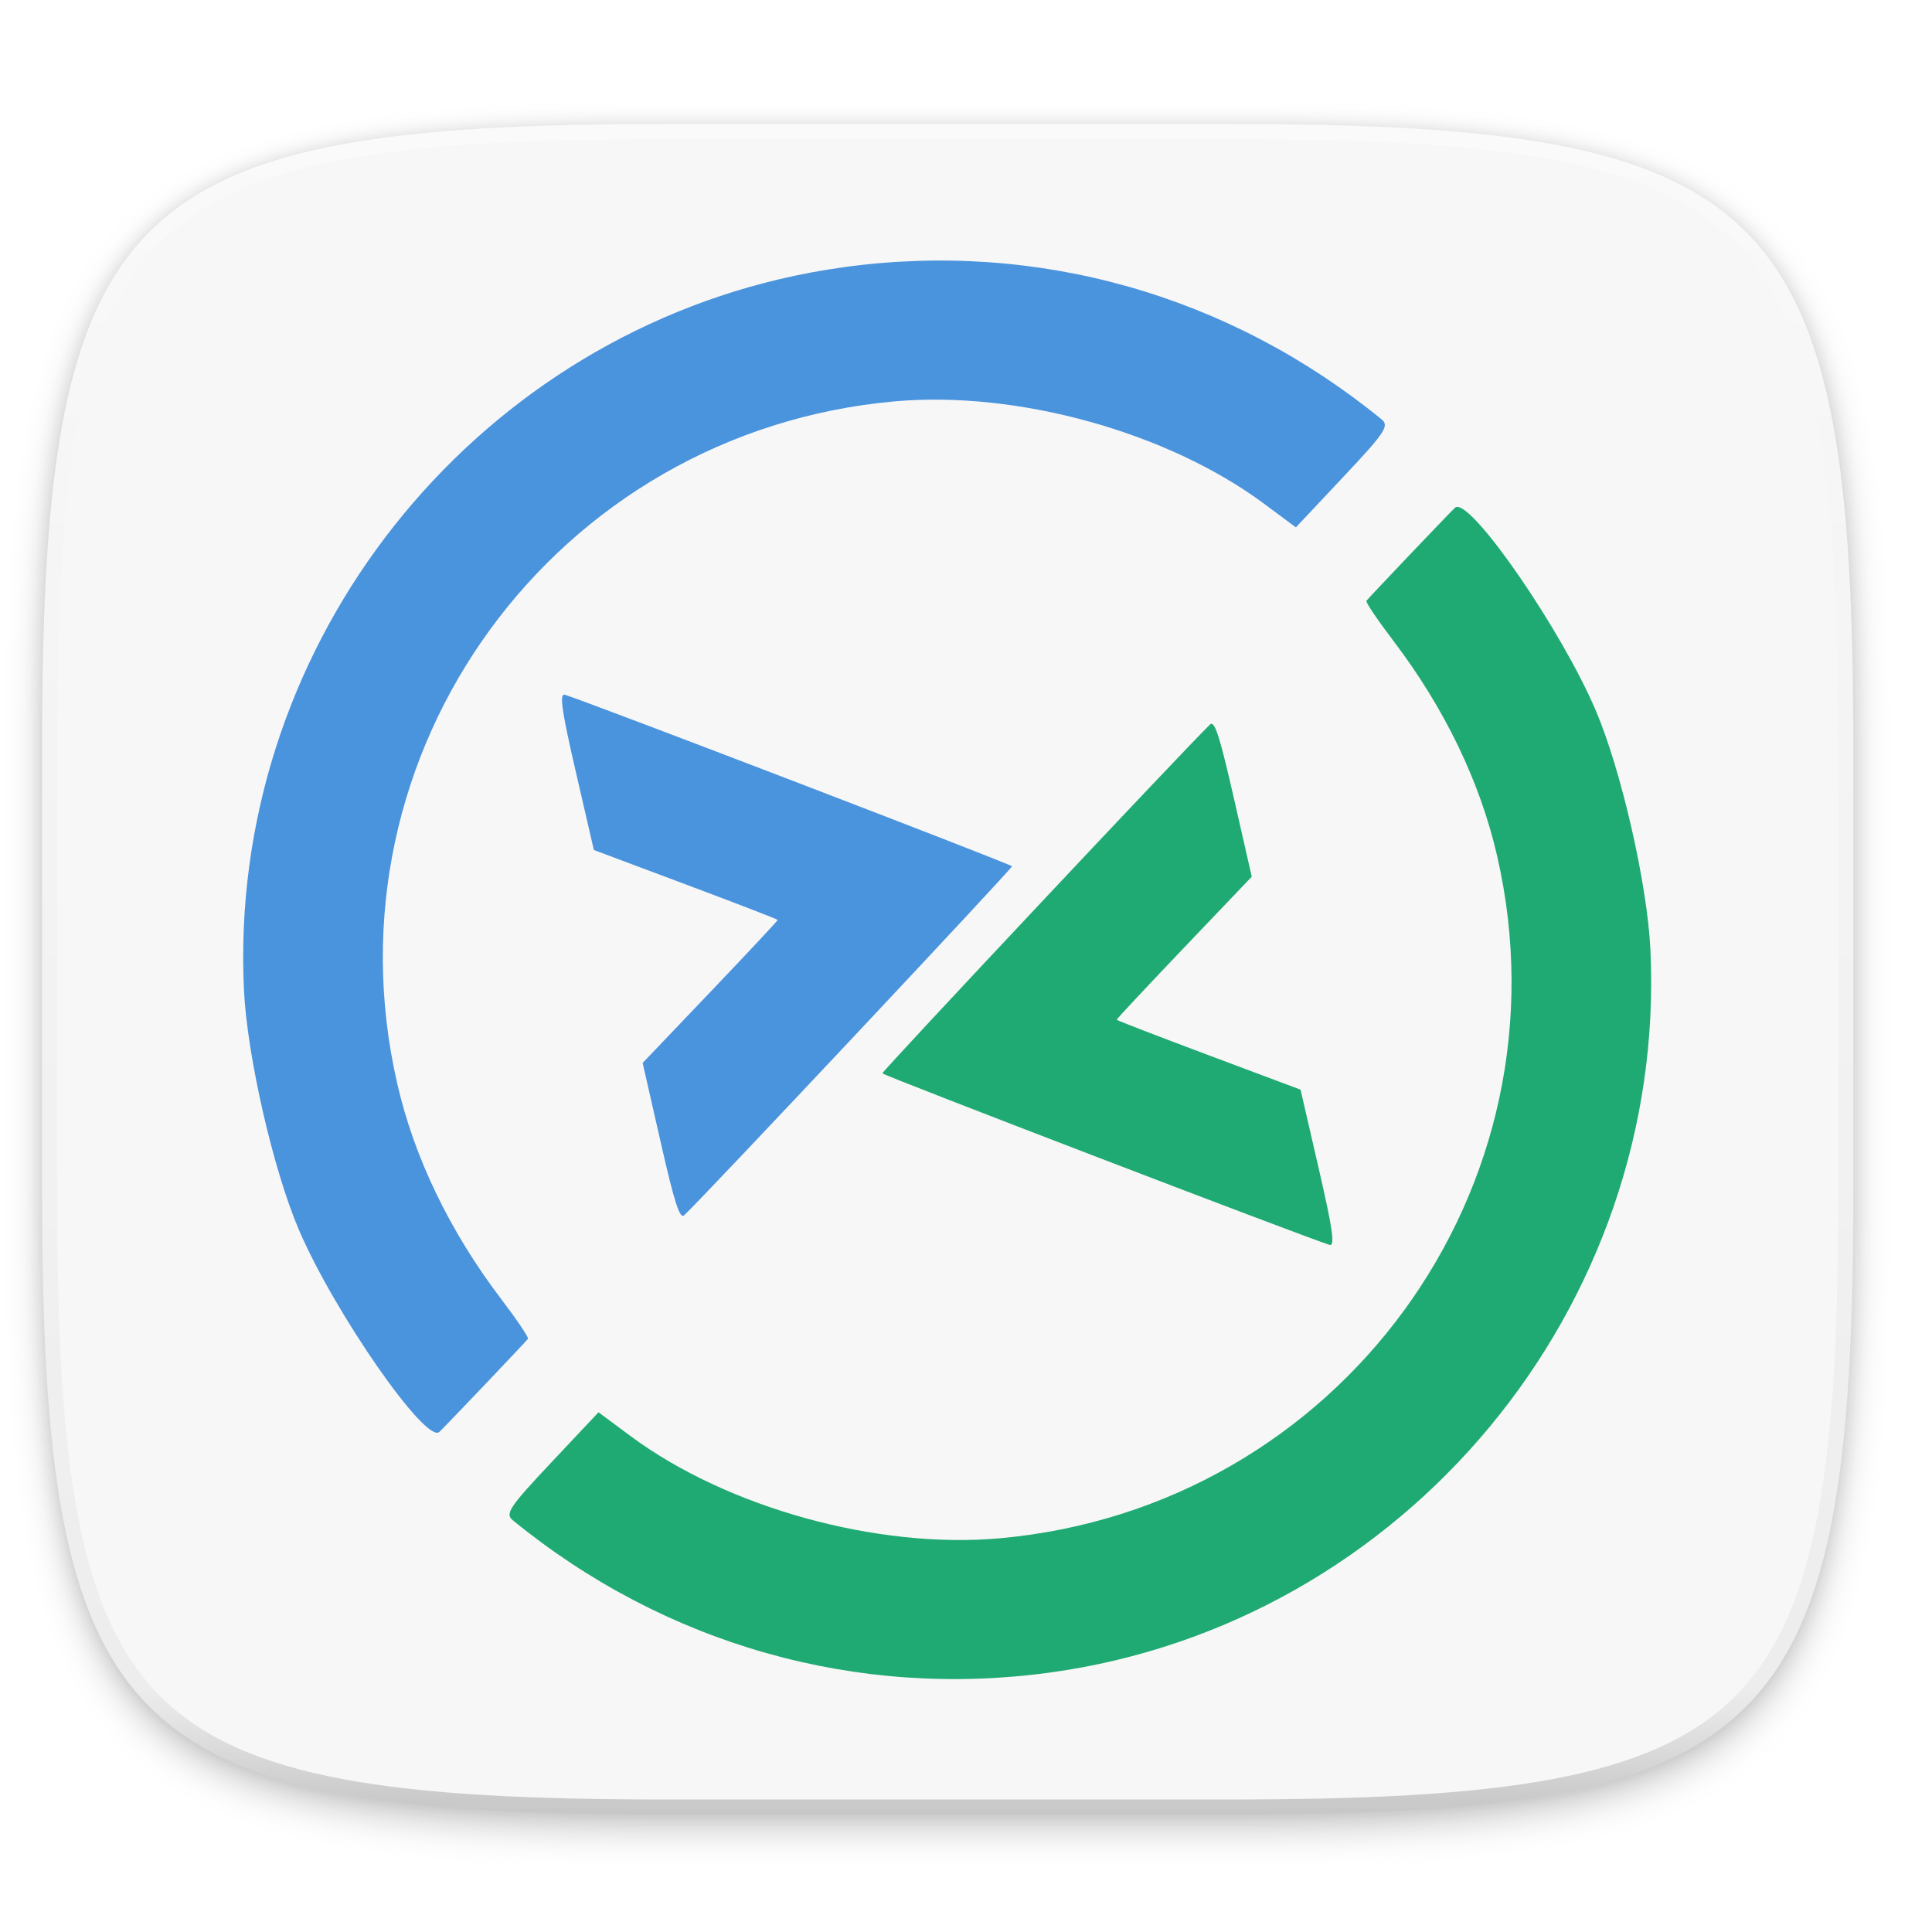
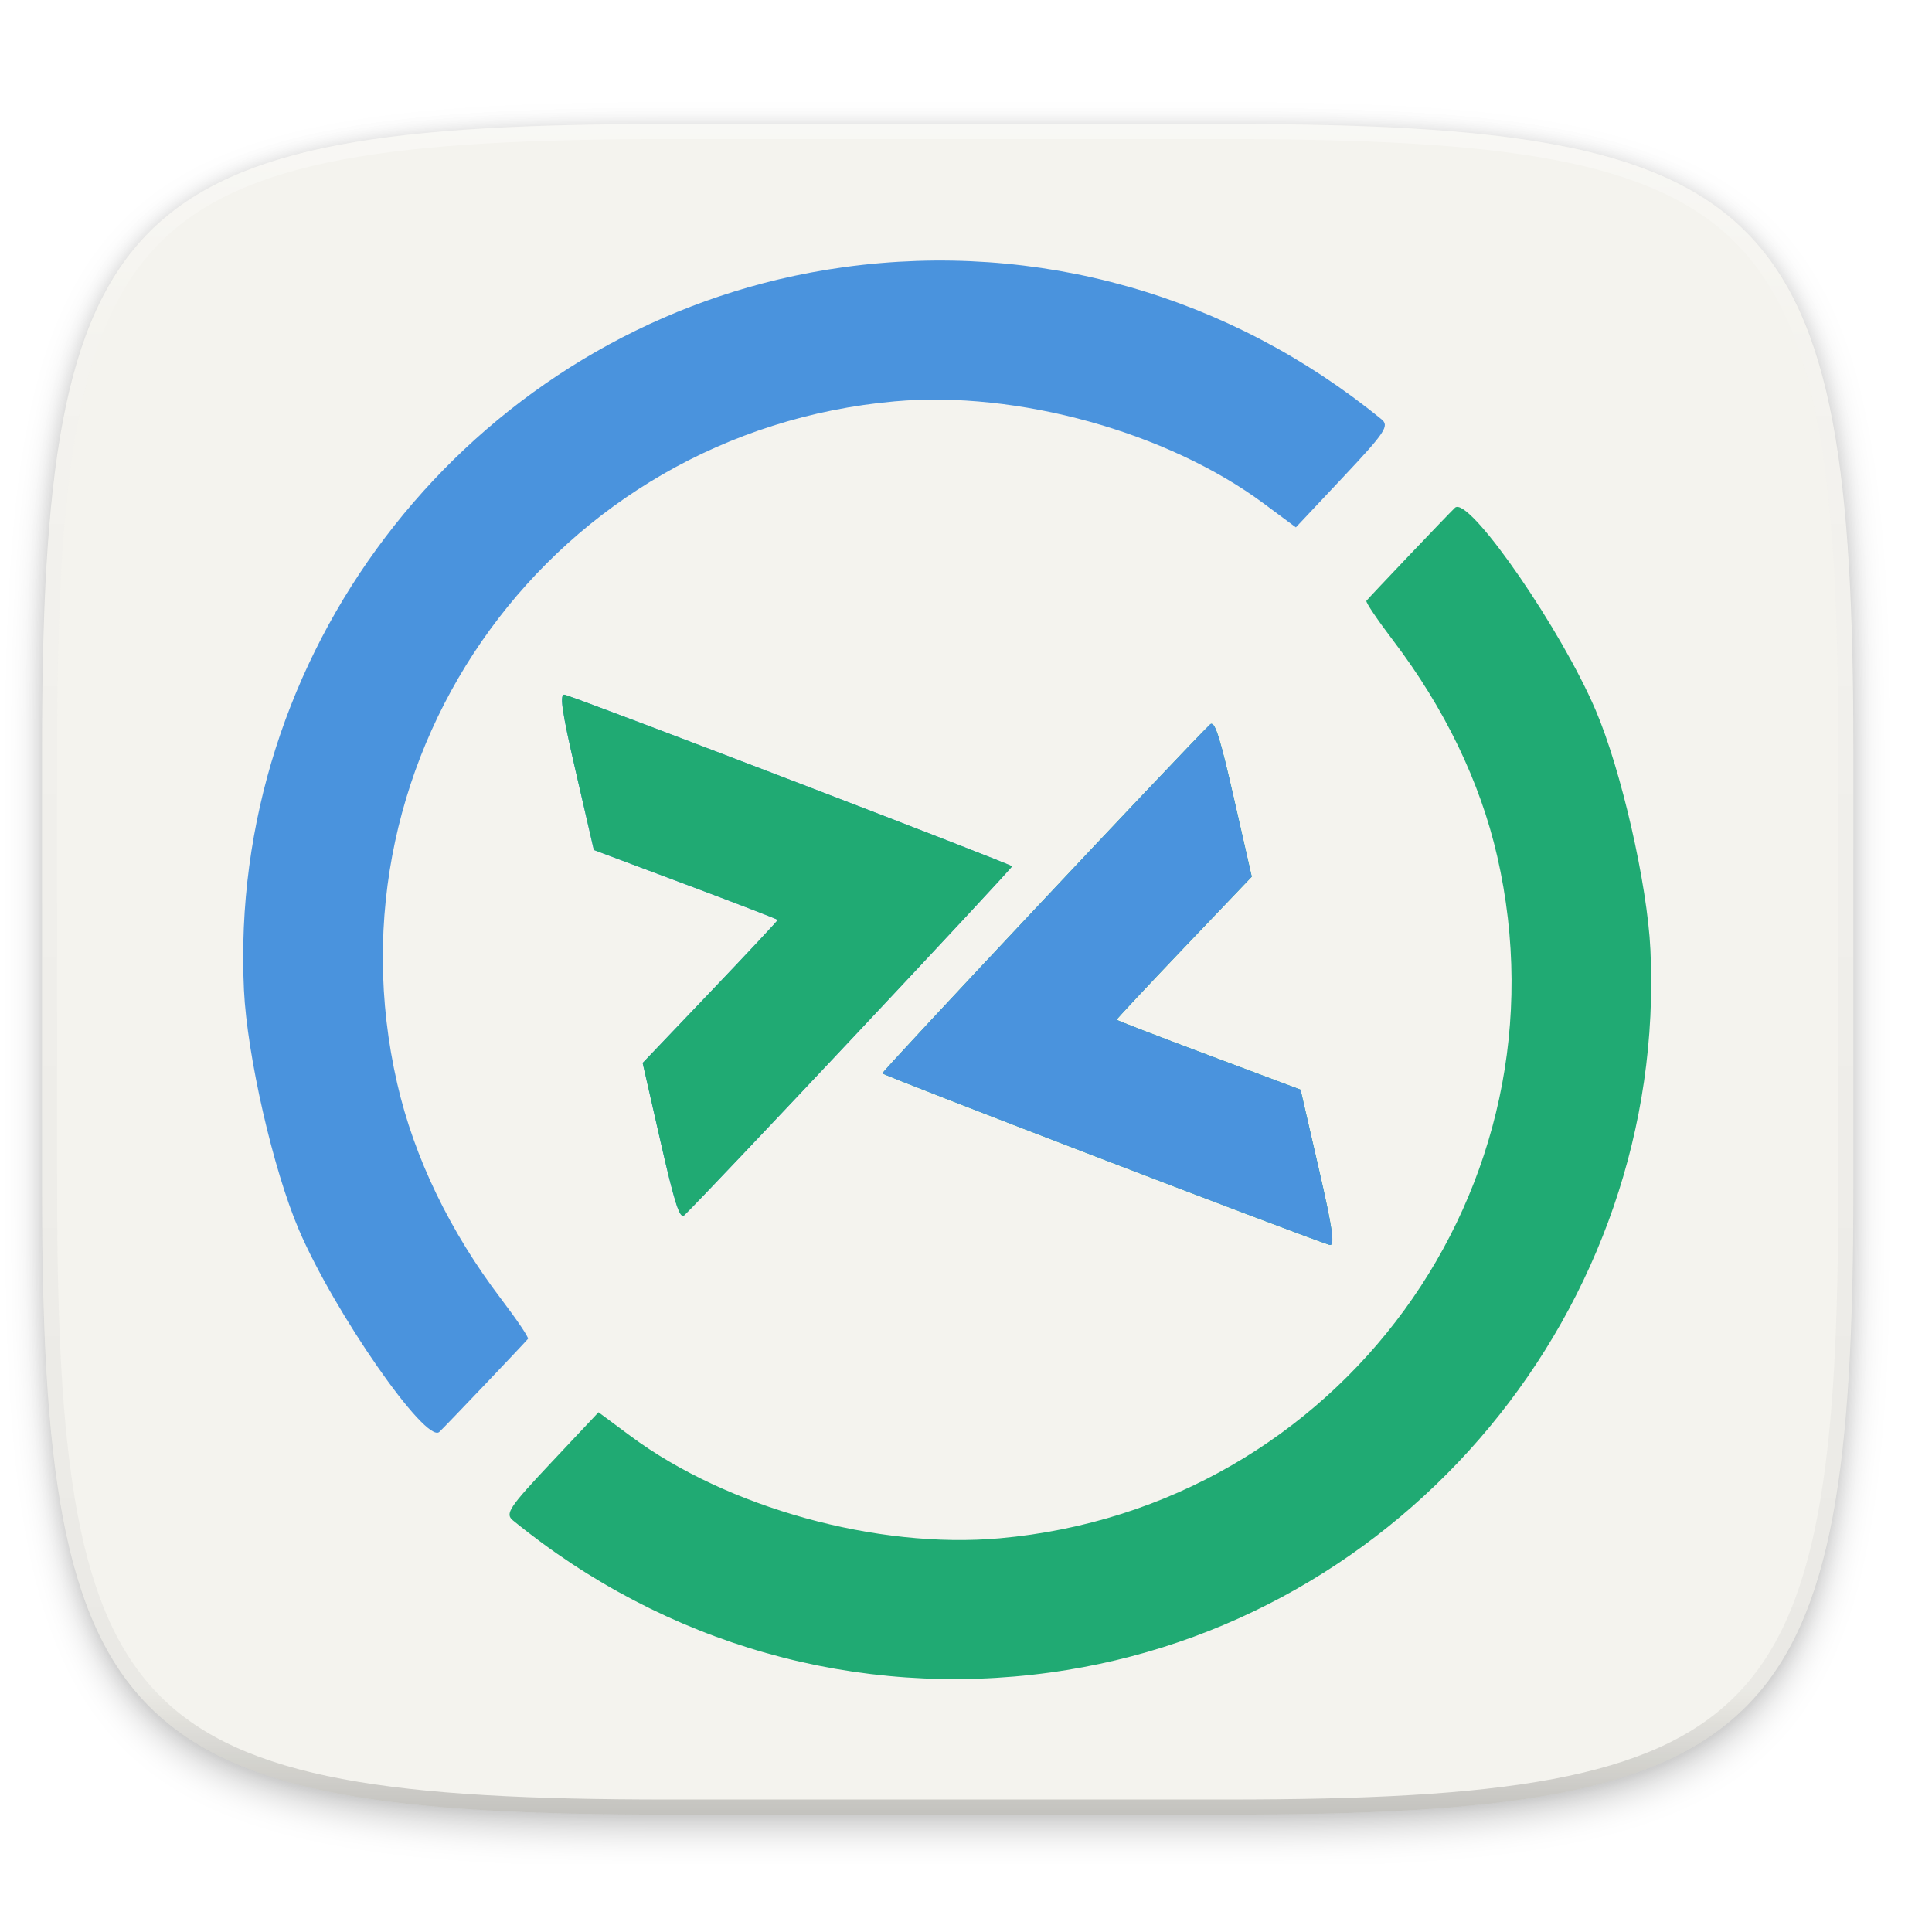
- <svg xmlns="http://www.w3.org/2000/svg" width="256" height="256" version="1.1" viewBox="0 0 67.73 67.73">
-   <defs>
+ <svg xmlns="http://www.w3.org/2000/svg" width="256" height="256" version="1.1" viewBox="0 0 67.73 67.73" id="svg45">
+   <defs id="defs29">
+     <linearGradient gradientUnits="userSpaceOnUse" gradientTransform="matrix(7.561175,0,0,7.561175,-29.69339,-1712.885)" y2="290.959" y1="236.062" x2="59.437" x1="5.825" id="linearGradient1471">
+       <stop id="stop1463" offset="0" style="stop-color:#4a93dd" />
+       <stop id="stop1469" offset="1" style="stop-color:#20aa73" />
+     </linearGradient>
    <filter id="filter910" x="-.02" y="-.03" width="1.046" height="1.05" style="color-interpolation-filters:sRGB">
-       <feGaussianBlur stdDeviation="2.32" />
+       <feGaussianBlur stdDeviation="2.32" id="feGaussianBlur2" />
    </filter>
    <filter id="filter4569" x="-.01" y="-.01" width="1.023" height="1.025" style="color-interpolation-filters:sRGB">
-       <feGaussianBlur stdDeviation="1.16" />
+       <feGaussianBlur stdDeviation="1.16" id="feGaussianBlur5" />
    </filter>
    <linearGradient id="linearGradient929" x1="5.825" x2="59.437" y1="236.062" y2="290.959" gradientTransform="matrix(7.561175,0,0,7.561175,-29.69339,-1712.885)" gradientUnits="userSpaceOnUse">
-       <stop style="stop-color:#4a93dd" offset="0" />
-       <stop style="stop-color:#4a93dd" offset=".501" />
-       <stop style="stop-color:#20aa73" offset=".501" />
-       <stop style="stop-color:#20aa73" offset="1" />
+       <stop style="stop-color:#4a93dd" offset="0" id="stop8" />
+       <stop style="stop-color:#4a93dd" offset=".501" id="stop10" />
+       <stop style="stop-color:#20aa73" offset=".501" id="stop12" />
+       <stop style="stop-color:#20aa73" offset="1" id="stop14" />
    </linearGradient>
    <linearGradient id="linearGradient1108" x1="296" x2="296" y1="-212" y2="236" gradientUnits="userSpaceOnUse">
-       <stop style="stop-color:#ffffff" offset="0" />
-       <stop style="stop-color:#ffffff;stop-opacity:.098" offset=".125" />
-       <stop style="stop-color:#000000;stop-opacity:.098" offset=".925" />
-       <stop style="stop-color:#000000;stop-opacity:.498" offset="1" />
+       <stop style="stop-color:#ffffff" offset="0" id="stop17" />
+       <stop style="stop-color:#ffffff;stop-opacity:.098" offset=".125" id="stop19" />
+       <stop style="stop-color:#000000;stop-opacity:.098" offset=".925" id="stop21" />
+       <stop style="stop-color:#000000;stop-opacity:.498" offset="1" id="stop23" />
    </linearGradient>
    <clipPath id="clipPath1082-3-367-3">
-       <path d="M 361.938,-212 C 507.235,-212 528,-191.287 528,-46.125 V 70.125 C 528,215.286 507.235,236 361.938,236 H 214.062 C 68.765,236 48,215.286 48,70.125 V -46.125 C 48,-191.287 68.765,-212 214.062,-212 Z" style="fill:#8c59d9" />
+       <path d="M 361.938,-212 C 507.235,-212 528,-191.287 528,-46.125 V 70.125 C 528,215.286 507.235,236 361.938,236 H 214.062 C 68.765,236 48,215.286 48,70.125 V -46.125 C 48,-191.287 68.765,-212 214.062,-212 Z" style="fill:#8c59d9" id="path26" />
    </clipPath>
  </defs>
-   <g transform="translate(0,-229.2667)">
-     <g transform="matrix(.1297417 0 0 .1297417 3.834482 227.8535)" style="enable-background:new">
-       <path transform="matrix(2.039308,0,0,2.039308,-29.55473,37.1261)" d="m162.537 3.568c72.649 0 83.031 10.357 83.031 82.938v58.125c0 72.581-10.383 82.938-83.031 82.938h-73.937c-72.649 0-83.031-10.357-83.031-82.938v-58.125c0-72.581 10.383-82.938 83.031-82.938z" style="filter:url(#filter4569);opacity:.1" />
-       <path transform="matrix(2.039308,0,0,2.039308,-29.55473,37.1261)" d="m162.537 5.568c72.649 0 83.031 10.357 83.031 82.938v58.125c0 72.581-10.383 82.938-83.031 82.938h-73.937c-72.649 0-83.031-10.357-83.031-82.938v-58.125c0-72.581 10.383-82.938 83.031-82.938z" style="filter:url(#filter910);opacity:.2" />
-       <path d="m301.908 44.402c148.153 0 169.326 21.12 169.326 169.135v118.535c0 148.014-21.173 169.135-169.326 169.135h-150.781c-148.153 0-169.326-21.121-169.326-169.135v-118.535c0-148.015 21.173-169.135 169.326-169.135z" style="fill:#f7f7f7" />
-       <path d="m180.902 86.367c-86.686 20.579-148.834 101.405-144.538 192.022 0.845 17.746 7.891 48.548 14.814 64.737 9.567 22.373 34.386 58.085 37.993 54.671 1.775-1.68 23.257-24.247 23.938-25.148 0.254-0.336-2.964-5.121-7.155-10.63-13.948-18.336-23.582-38.293-28.187-58.388-20.511-89.511 42.621-176.062 134.427-184.289 33.081-2.964 73.691 8.277 99.735 27.608l8.67 6.439 12.793-13.605c11.37-12.092 12.516-13.819 10.35-15.587-41.168-33.623-92.96-48.295-145.189-41.126-5.985 0.821-11.872 1.925-17.652 3.297zm-58.049 112.232c-1.235 0.127-0.462 5.05 3.139 20.667l4.916 21.298 24.808 9.295c13.645 5.112 24.839 9.431 24.878 9.599 0.038 0.168-8.157 8.936-18.215 19.479l-18.285 19.17 4.847 21.308c3.795 16.668 5.191 20.99 6.405 19.828 6.236-5.969 88.673-93.737 88.549-94.275-0.123-0.537-112.46-43.637-120.77-46.335-0.1-0.031-0.19-0.046-0.272-0.039zm241.14-50.717c-0.153 0.031-0.288 0.097-0.401 0.203-1.775 1.68-23.256 24.252-23.937 25.153-0.254 0.336 2.964 5.121 7.155 10.63 13.948 18.336 23.581 38.288 28.186 58.383 20.511 89.511-42.62 176.067-134.426 184.294-33.081 2.964-73.687-8.278-99.73-27.609l-8.675-6.438-12.794 13.6c-11.369 12.092-12.515 13.823-10.349 15.592 41.168 33.623 92.96 48.294 145.189 41.126 95.757-13.143 166.766-98.665 162.184-195.323-0.842-17.746-7.886-48.544-14.808-64.733-9.268-21.674-32.849-55.868-37.593-54.88zm-66.345 58.612c-0.078 0.023-0.155 0.077-0.23 0.15-6.236 5.969-88.674 93.732-88.55 94.271 0.123 0.537 112.46 43.637 120.77 46.335 1.6 0.519 0.971-3.969-2.866-20.628l-4.911-21.299-24.808-9.295c-13.645-5.112-24.839-9.431-24.878-9.599-0.038-0.168 8.157-8.936 18.215-19.479l18.286-19.17-4.852-21.307c-3.557-15.626-5.007-20.4-6.174-19.977z" style="fill:url(#linearGradient929)" />
-       <path transform="matrix(1.019654,0,0,1.019654,-67.14327,260.569)" d="M 361.938,-212 C 507.235,-212 528,-191.287 528,-46.125 V 70.125 C 528,215.286 507.235,236 361.938,236 H 214.062 C 68.765,236 48,215.286 48,70.125 V -46.125 C 48,-191.287 68.765,-212 214.062,-212 Z" clip-path="url(#clipPath1082-3-367-3)" style="fill:none;opacity:.4;stroke-linecap:round;stroke-linejoin:round;stroke-width:8;stroke:url(#linearGradient1108)" />
+   <g transform="translate(0,-229.2667)" id="g43">
+     <g transform="matrix(.1297417 0 0 .1297417 3.834482 227.8535)" style="enable-background:new" id="g41">
+       <path transform="matrix(2.039308,0,0,2.039308,-29.55473,37.1261)" d="m162.537 3.568c72.649 0 83.031 10.357 83.031 82.938v58.125c0 72.581-10.383 82.938-83.031 82.938h-73.937c-72.649 0-83.031-10.357-83.031-82.938v-58.125c0-72.581 10.383-82.938 83.031-82.938z" style="filter:url(#filter4569);opacity:.1" id="path31" />
+       <path transform="matrix(2.039308,0,0,2.039308,-29.55473,37.1261)" d="m162.537 5.568c72.649 0 83.031 10.357 83.031 82.938v58.125c0 72.581-10.383 82.938-83.031 82.938h-73.937c-72.649 0-83.031-10.357-83.031-82.938v-58.125c0-72.581 10.383-82.938 83.031-82.938z" style="filter:url(#filter910);opacity:.2" id="path33" />
+       <path d="m301.908 44.402c148.153 0 169.326 21.12 169.326 169.135v118.535c0 148.014-21.173 169.135-169.326 169.135h-150.781c-148.153 0-169.326-21.121-169.326-169.135v-118.535c0-148.015 21.173-169.135 169.326-169.135z" style="fill:#f4f3ee;fill-opacity:1" id="path35" />
+       <path d="m180.902 86.367c-86.686 20.579-148.834 101.405-144.538 192.022 0.845 17.746 7.891 48.548 14.814 64.737 9.567 22.373 34.386 58.085 37.993 54.671 1.775-1.68 23.257-24.247 23.938-25.148 0.254-0.336-2.964-5.121-7.155-10.63-13.948-18.336-23.582-38.293-28.187-58.388-20.511-89.511 42.621-176.062 134.427-184.289 33.081-2.964 73.691 8.277 99.735 27.608l8.67 6.439 12.793-13.605c11.37-12.092 12.516-13.819 10.35-15.587-41.168-33.623-92.96-48.295-145.189-41.126-5.985 0.821-11.872 1.925-17.652 3.297zm-58.049 112.232c-1.235 0.127-0.462 5.05 3.139 20.667l4.916 21.298 24.808 9.295c13.645 5.112 24.839 9.431 24.878 9.599 0.038 0.168-8.157 8.936-18.215 19.479l-18.285 19.17 4.847 21.308c3.795 16.668 5.191 20.99 6.405 19.828 6.236-5.969 88.673-93.737 88.549-94.275-0.123-0.537-112.46-43.637-120.77-46.335-0.1-0.031-0.19-0.046-0.272-0.039zm241.14-50.717c-0.153 0.031-0.288 0.097-0.401 0.203-1.775 1.68-23.256 24.252-23.937 25.153-0.254 0.336 2.964 5.121 7.155 10.63 13.948 18.336 23.581 38.288 28.186 58.383 20.511 89.511-42.62 176.067-134.426 184.294-33.081 2.964-73.687-8.278-99.73-27.609l-8.675-6.438-12.794 13.6c-11.369 12.092-12.515 13.823-10.349 15.592 41.168 33.623 92.96 48.294 145.189 41.126 95.757-13.143 166.766-98.665 162.184-195.323-0.842-17.746-7.886-48.544-14.808-64.733-9.268-21.674-32.849-55.868-37.593-54.88zm-66.345 58.612c-0.078 0.023-0.155 0.077-0.23 0.15-6.236 5.969-88.674 93.732-88.55 94.271 0.123 0.537 112.46 43.637 120.77 46.335 1.6 0.519 0.971-3.969-2.866-20.628l-4.911-21.299-24.808-9.295c-13.645-5.112-24.839-9.431-24.878-9.599-0.038-0.168 8.157-8.936 18.215-19.479l18.286-19.17-4.852-21.307c-3.557-15.626-5.007-20.4-6.174-19.977z" style="fill:url(#linearGradient929)" id="path37" />
+       <path transform="matrix(1.019654,0,0,1.019654,-67.14327,260.569)" d="M 361.938,-212 C 507.235,-212 528,-191.287 528,-46.125 V 70.125 C 528,215.286 507.235,236 361.938,236 H 214.062 C 68.765,236 48,215.286 48,70.125 V -46.125 C 48,-191.287 68.765,-212 214.062,-212 Z" clip-path="url(#clipPath1082-3-367-3)" style="fill:none;opacity:.4;stroke-linecap:round;stroke-linejoin:round;stroke-width:8;stroke:url(#linearGradient1108)" id="path39" />
+       <path id="path1459" style="fill:#20aa73;fill-opacity:1" d="m 155.121,339.392 c 0.078,-0.023 0.155,-0.077 0.23,-0.15 6.236,-5.969 88.674,-93.732 88.551,-94.271 -0.123,-0.537 -112.46,-43.637 -120.77,-46.335 -1.6,-0.519 -0.971,3.969 2.866,20.628 l 4.911,21.299 24.808,9.295 c 13.645,5.112 24.839,9.431 24.878,9.599 0.038,0.168 -8.157,8.936 -18.215,19.479 l -18.286,19.17 4.852,21.307 c 3.557,15.626 5.007,20.4 6.174,19.977 z" />
+       <path d="m 297.647,206.495 c -0.078,0.023 -0.155,0.077 -0.23,0.15 -6.236,5.969 -88.674,93.732 -88.55,94.271 0.123,0.537 112.46,43.637 120.77,46.335 1.6,0.519 0.971,-3.969 -2.866,-20.628 l -4.911,-21.299 -24.808,-9.295 c -13.645,-5.112 -24.839,-9.431 -24.878,-9.599 -0.038,-0.168 8.157,-8.936 18.215,-19.479 l 18.286,-19.17 -4.852,-21.307 c -3.557,-15.626 -5.007,-20.4 -6.174,-19.977 z" style="fill:#4a93dd;fill-opacity:1" id="path843" />
    </g>
  </g>
</svg>
